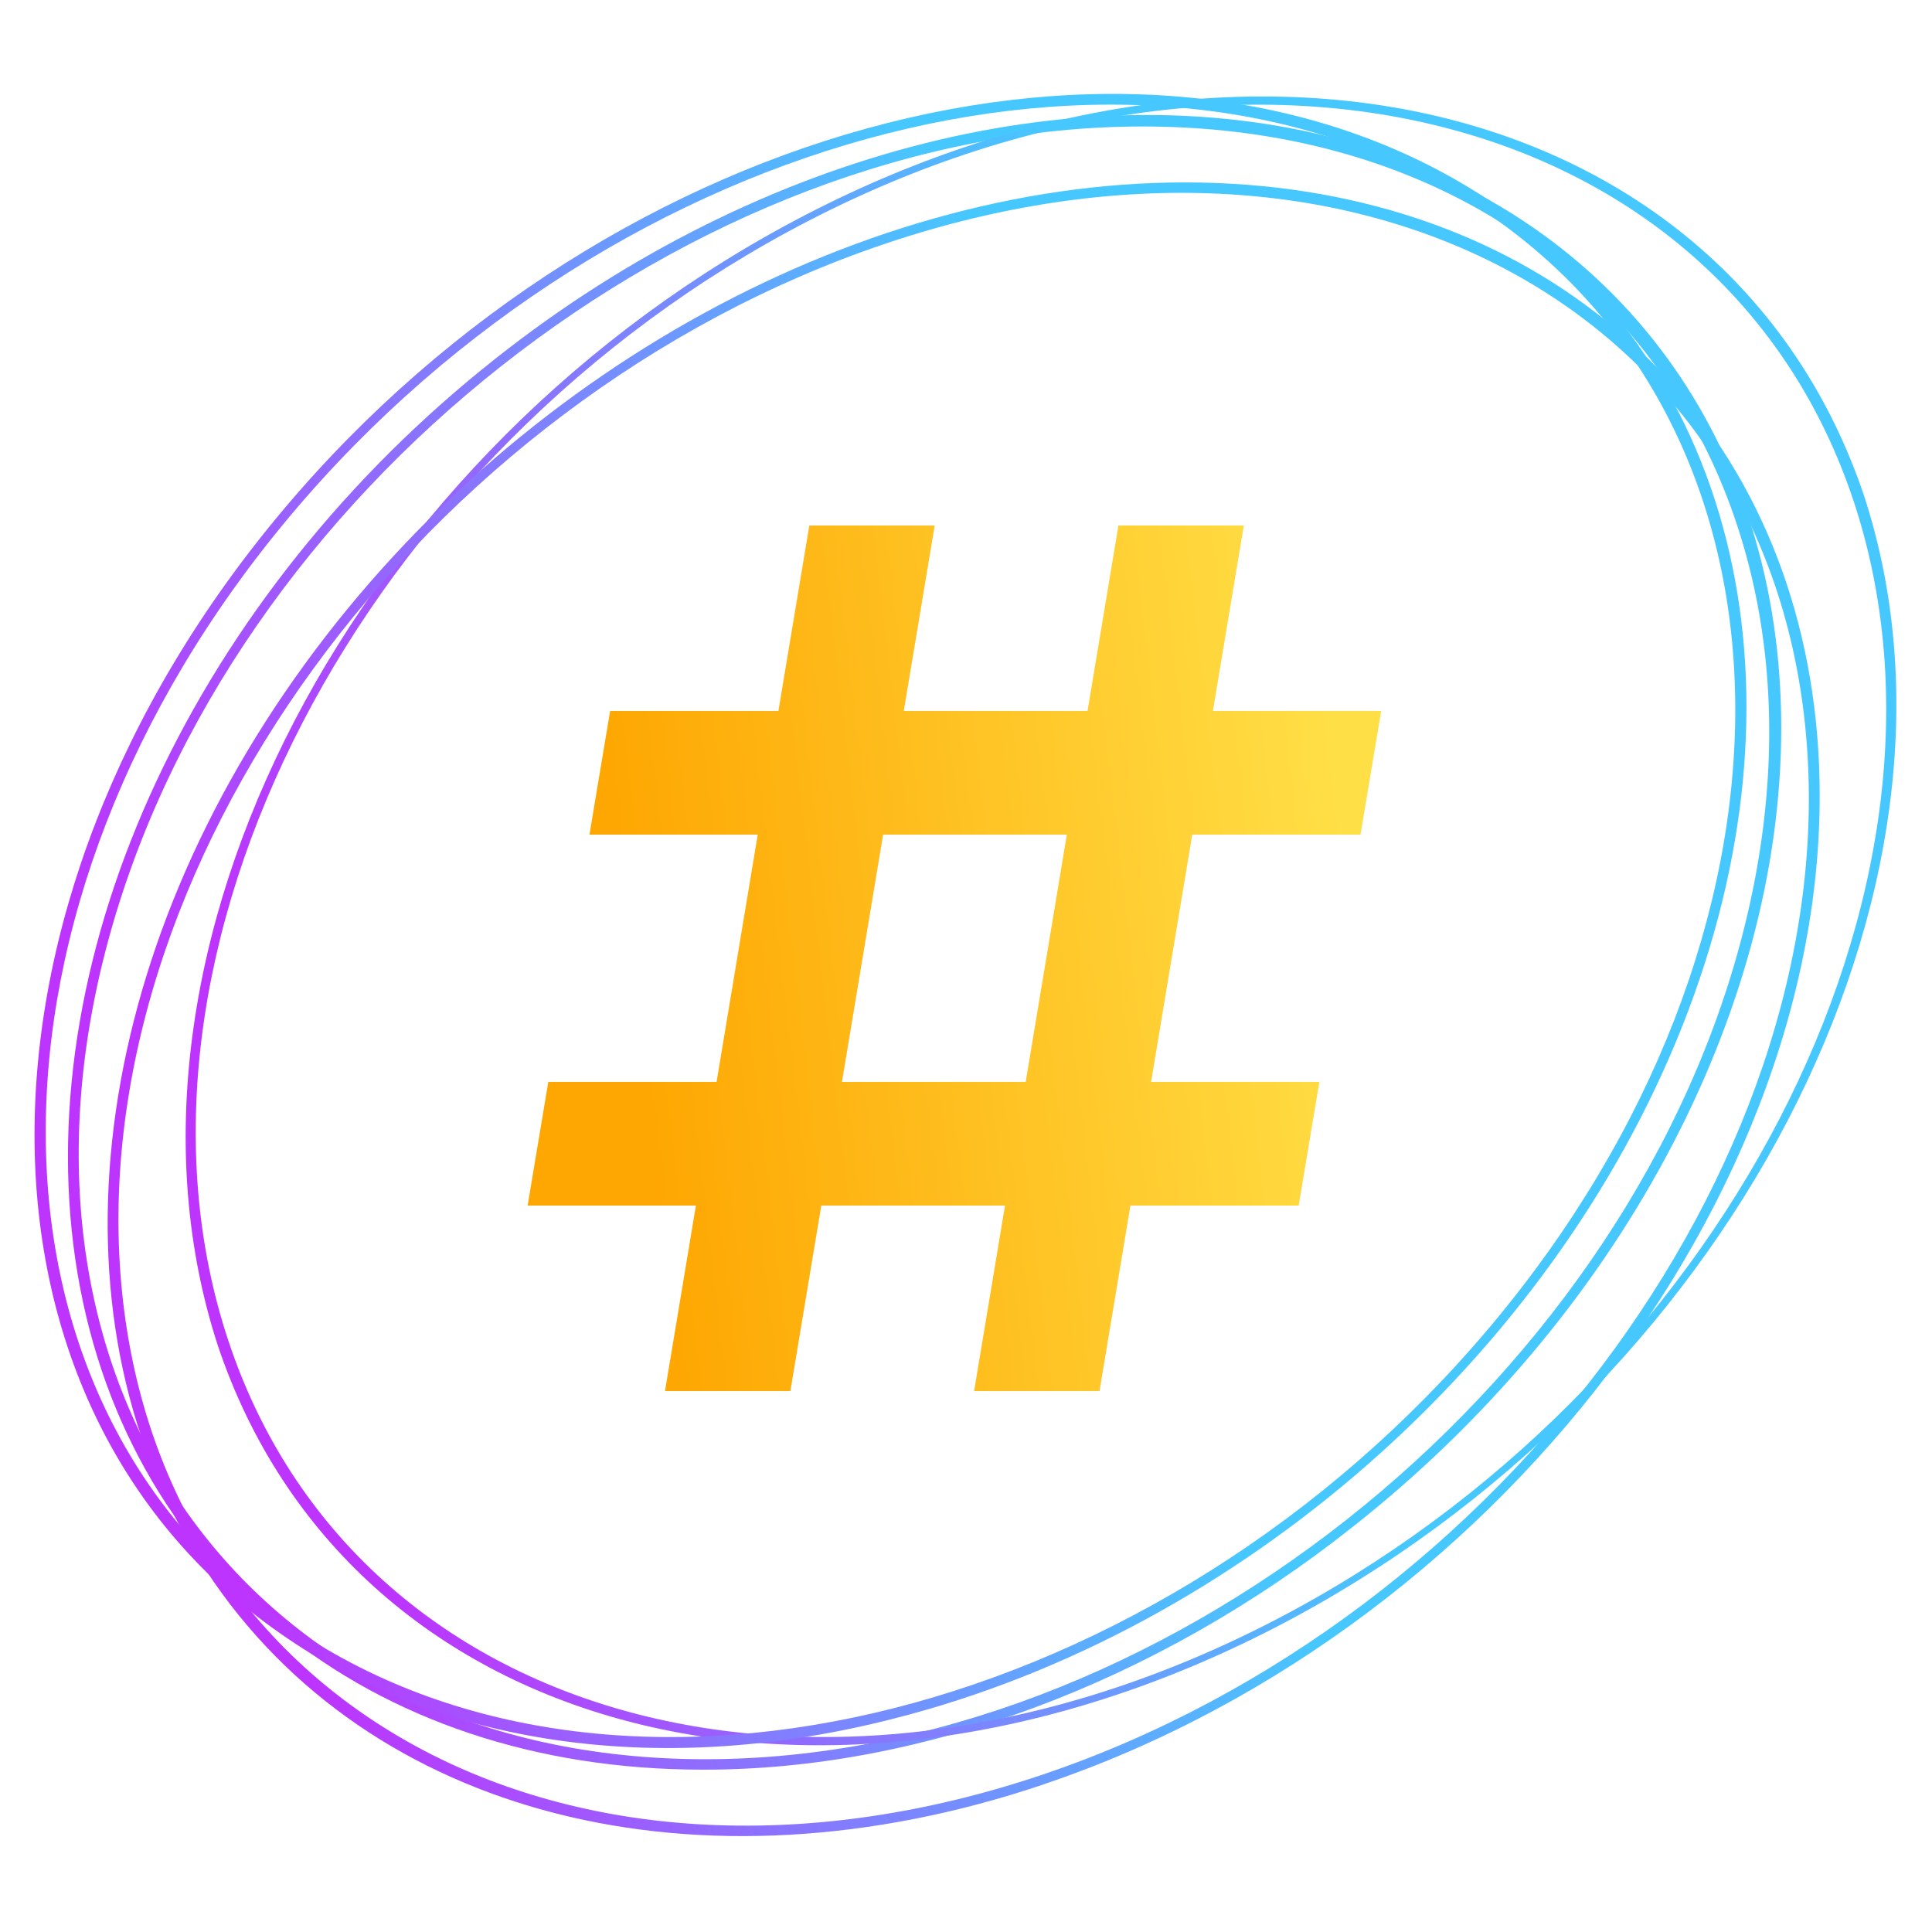
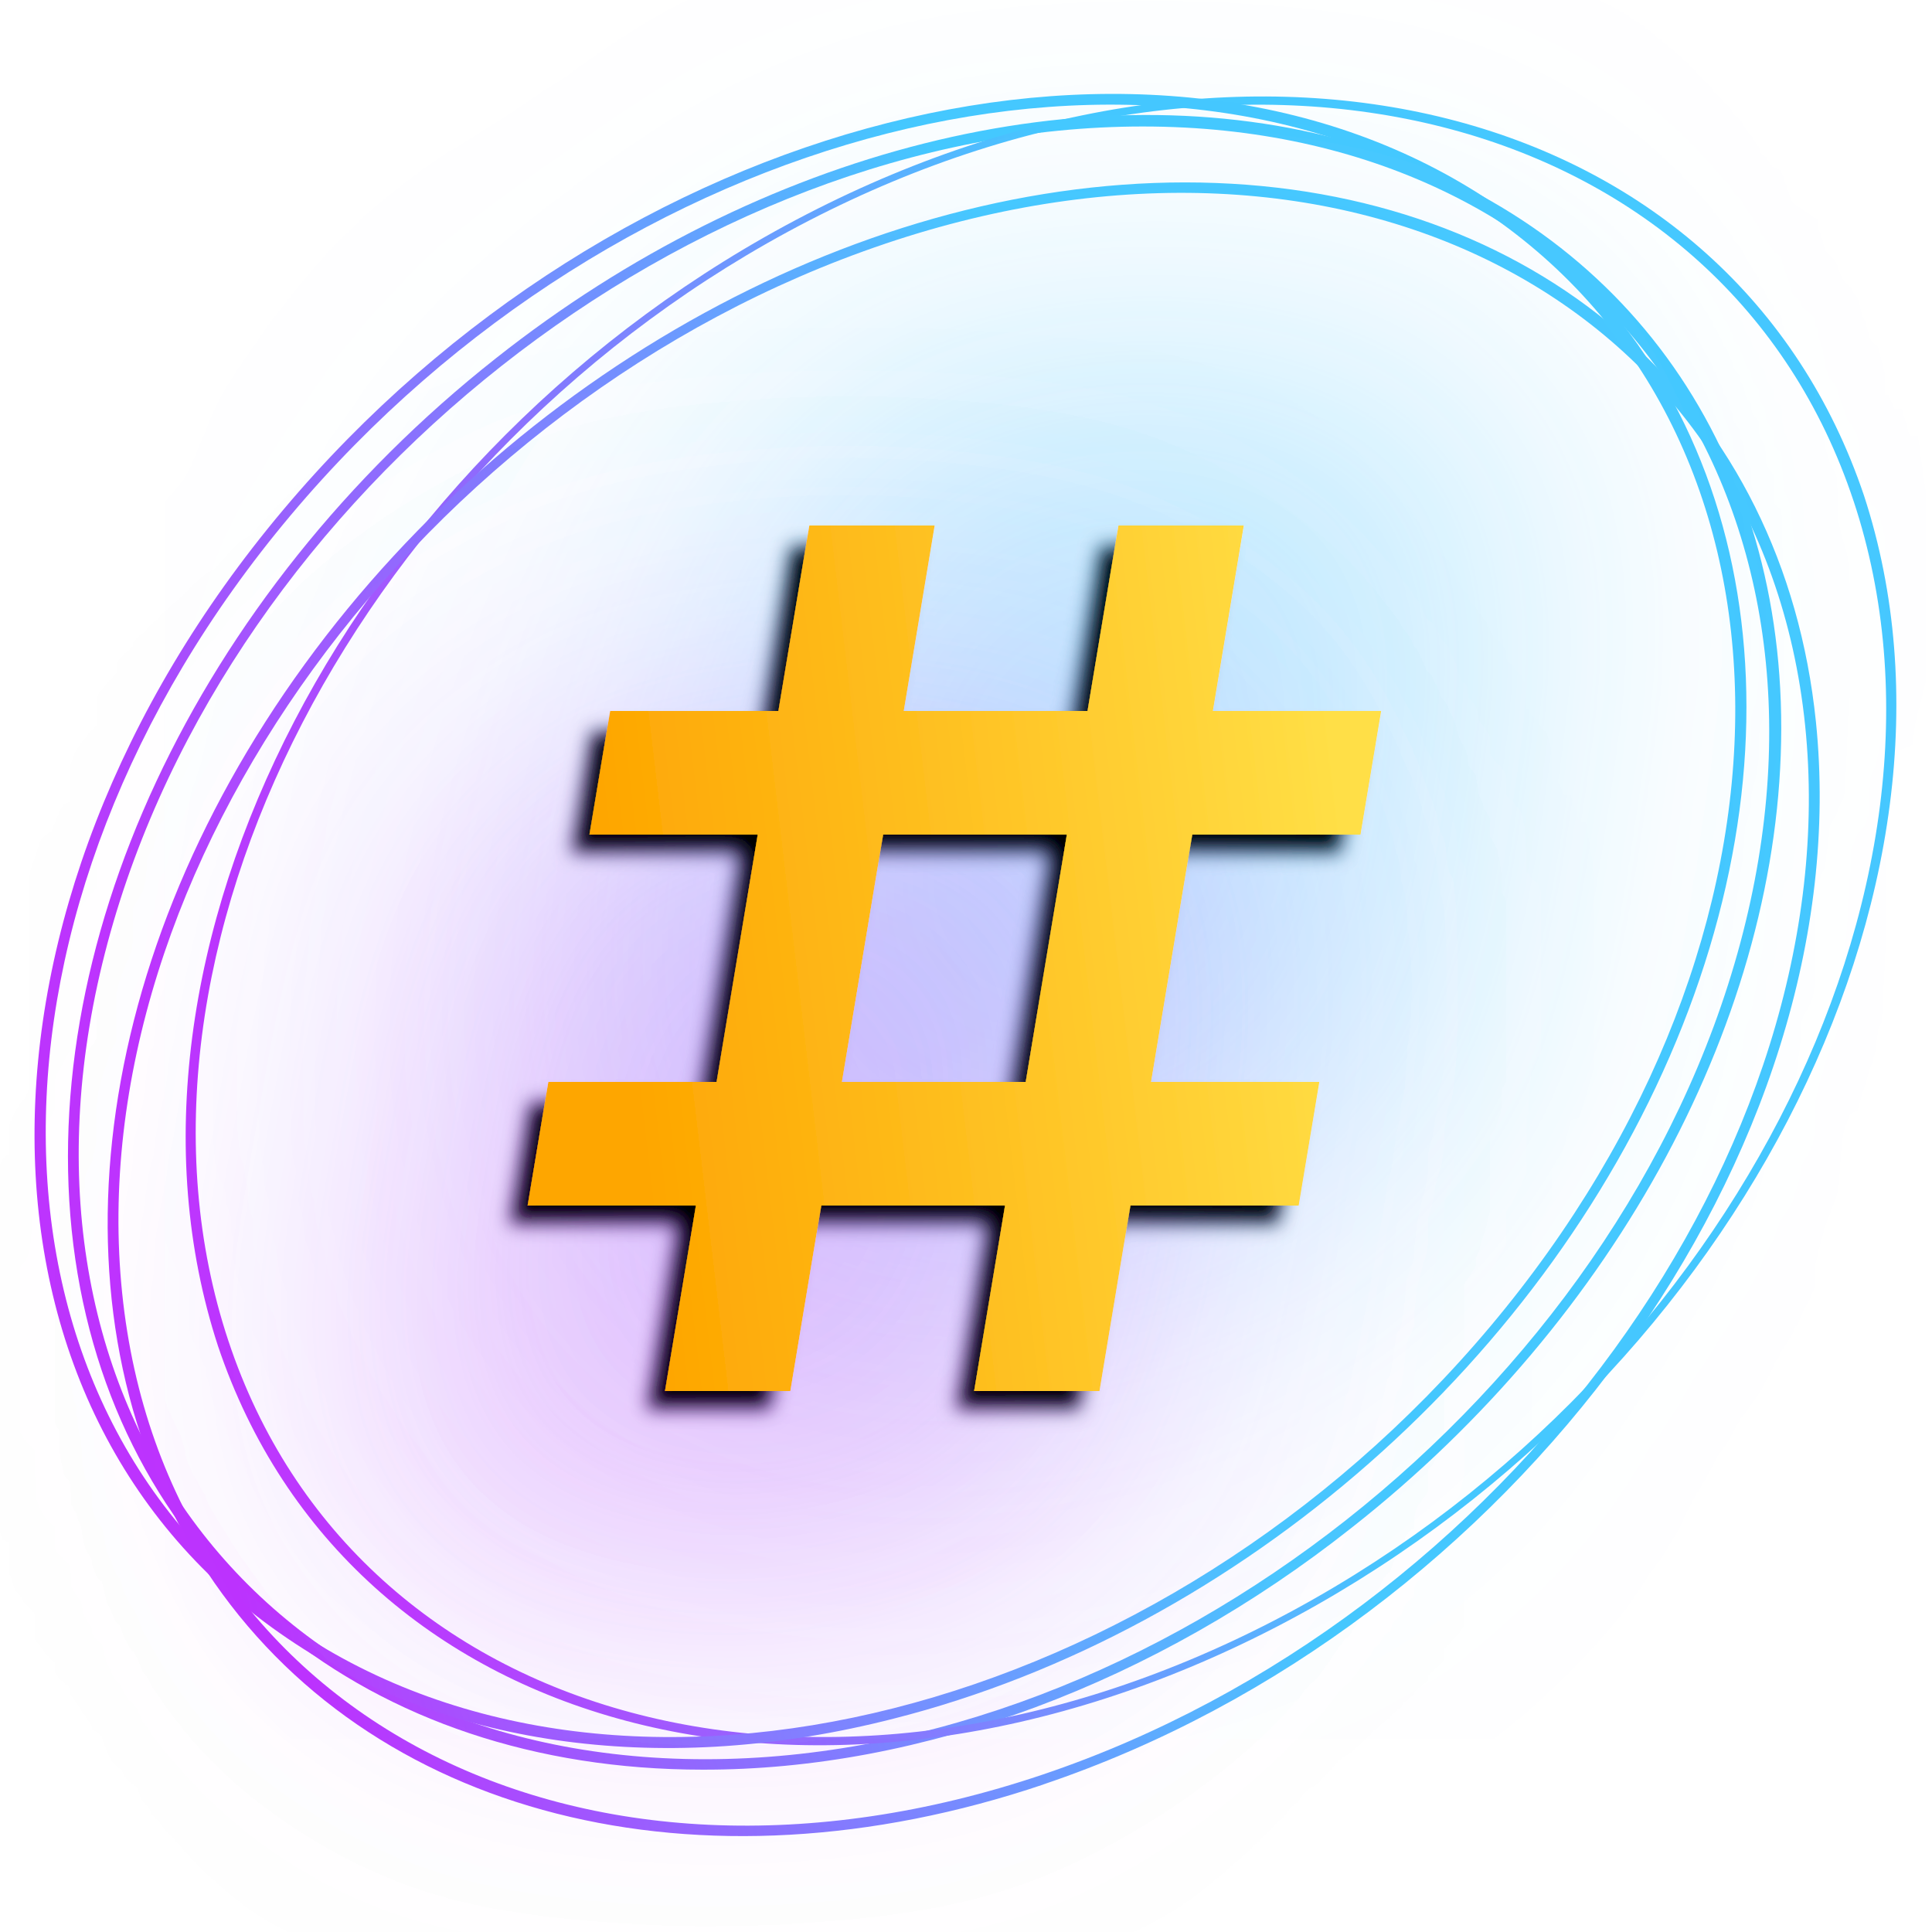
<svg xmlns="http://www.w3.org/2000/svg" viewBox="0 0 200 200">
  <defs>
    <filter id="hashGlow1" x="-200" y="-200" width="400" height="400">
      <feGaussianBlur in="SourceAlpha" stdDeviation="90" />
      <feOffset dx="85" dy="-100" result="offsetblur1" />
      <feFlood flood-color="#4ac4ff" flood-opacity="0.5" />
      <feComposite in2="offsetblur1" operator="in" />
      <feMerge>
        <feMergeNode />
        <feMergeNode in="SourceGraphic" />
      </feMerge>
    </filter>
    <filter id="hashGlow2" x="-200" y="-200" width="400" height="400">
      <feGaussianBlur in="SourceAlpha" stdDeviation="90" />
      <feOffset dx="-85" dy="100" result="offsetblur2" />
      <feFlood flood-color="#bd34fe" flood-opacity="0.5" />
      <feComposite in2="offsetblur2" operator="in" />
      <feMerge>
        <feMergeNode />
        <feMergeNode in="SourceGraphic" />
      </feMerge>
    </filter>
    <filter id="hashShadow" x="-100" y="-100" width="200" height="200">
      <feGaussianBlur in="SourceAlpha" stdDeviation="5" />
      <feOffset dx="-10" dy="10" result="offsetblur3" />
      <feFlood flood-color="#000000" flood-opacity="1" />
      <feComposite in2="offsetblur3" operator="in" />
      <feMerge>
        <feMergeNode />
        <feMergeNode in="SourceGraphic" />
      </feMerge>
    </filter>
    <linearGradient x1="0.75" y1="0.75" x2="0.25" y2="1" id="circleGrad">
      <stop offset="0" stop-color="#46c8ff" />
      <stop offset="1" stop-color="#bd34fe" />
    </linearGradient>
    <linearGradient x1="1" y1="0.75" x2="0.15" y2="0.85" id="hashGrad">
      <stop offset="0" stop-color="#ffdf46" />
      <stop offset="1" stop-color="#fea601" />
    </linearGradient>
  </defs>
  <g fill="url(#circleGrad)" transform="translate(29.5, 9.7) scale(0.27,0.27) skewX(-15)">
    <path d="M332.23 642.57a317 317 0 0 1-224.15-541.16 317 317 0 1 1 448.3 448.31 314.94 314.94 0 0 1-224.15 92.85zm0-630c-172.59 0-313 140.41-313 313s140.41 313 313 313 313-140.41 313-313-140.41-313-313-313z" />
    <path d="M103 480.19a317 317 0 0 1 543.7-326.1A317 317 0 0 1 103 480.19zm540.27-324C554.48 8.14 361.84-40.06 213.83 48.72S17.64 330.13 106.41 478.13s281.41 196.2 429.41 107.43S732 304.15 643.25 156.14z" />
    <path d="M159.69 592.27A317 317 0 0 1 42 159.69 317 317 0 0 1 474.59 42a317 317 0 0 1-74.24 581 314.89 314.89 0 0 1-240.66-30.73zM472.6 45.48C322.81-40.25 131.2 11.88 45.48 161.67S11.88 503.08 161.67 588.8s341.41 33.6 427.13-116.2 33.6-341.4-116.2-427.12z" />
    <path d="M464.47 648.26a317 317 0 0 1-398.3-429.48 317 317 0 0 1 585.32 22 317 317 0 0 1-187 407.44zm-219-590.71C83.63 117.55.79 298 60.79 459.84S301.26 704.5 463.08 644.5 707.74 404 647.74 242.21 407.27-2.45 245.45 57.55z" />
  </g>
-   <g transform="translate(54, 48) scale(0.2, 0.2)" fill="url(#hashGrad)">
-     <g>
-       <path d="M308.9 32h64.9l-16 96H432h12.9l-10.7 64H432 347.1L325.8 320H400h12.9l-10.7 64H400 315.1l-16 96H234.2l16-96H155.1l-16 96H74.2l16-96H16 3.1l10.7-64H16h84.9l21.3-128H48 35.1l10.7-64H48h84.9l16-96h64.9l-16 96h95.1l16-96zM165.8 320h95.1l21.3-128H187.1L165.8 320z" />
+   <g transform="translate(54, 48) scale(0.2, 0.2)" filter="url(#hashGlow1)" fill="url(#hashGrad)">
+     <g filter="url(#hashGlow2)">
+       <path filter="url(#hashShadow)" d="M308.9 32h64.9l-16 96H432h12.9l-10.7 64H432 347.1L325.8 320H400h12.9l-10.7 64H400 315.1l-16 96H234.2l16-96H155.1l-16 96H74.2l16-96H16 3.1l10.7-64H16h84.9l21.3-128H48 35.1l10.7-64H48h84.9l16-96h64.9l-16 96h95.1l16-96zM165.8 320h95.1l21.3-128H187.1L165.8 320z" />
    </g>
  </g>
</svg>
